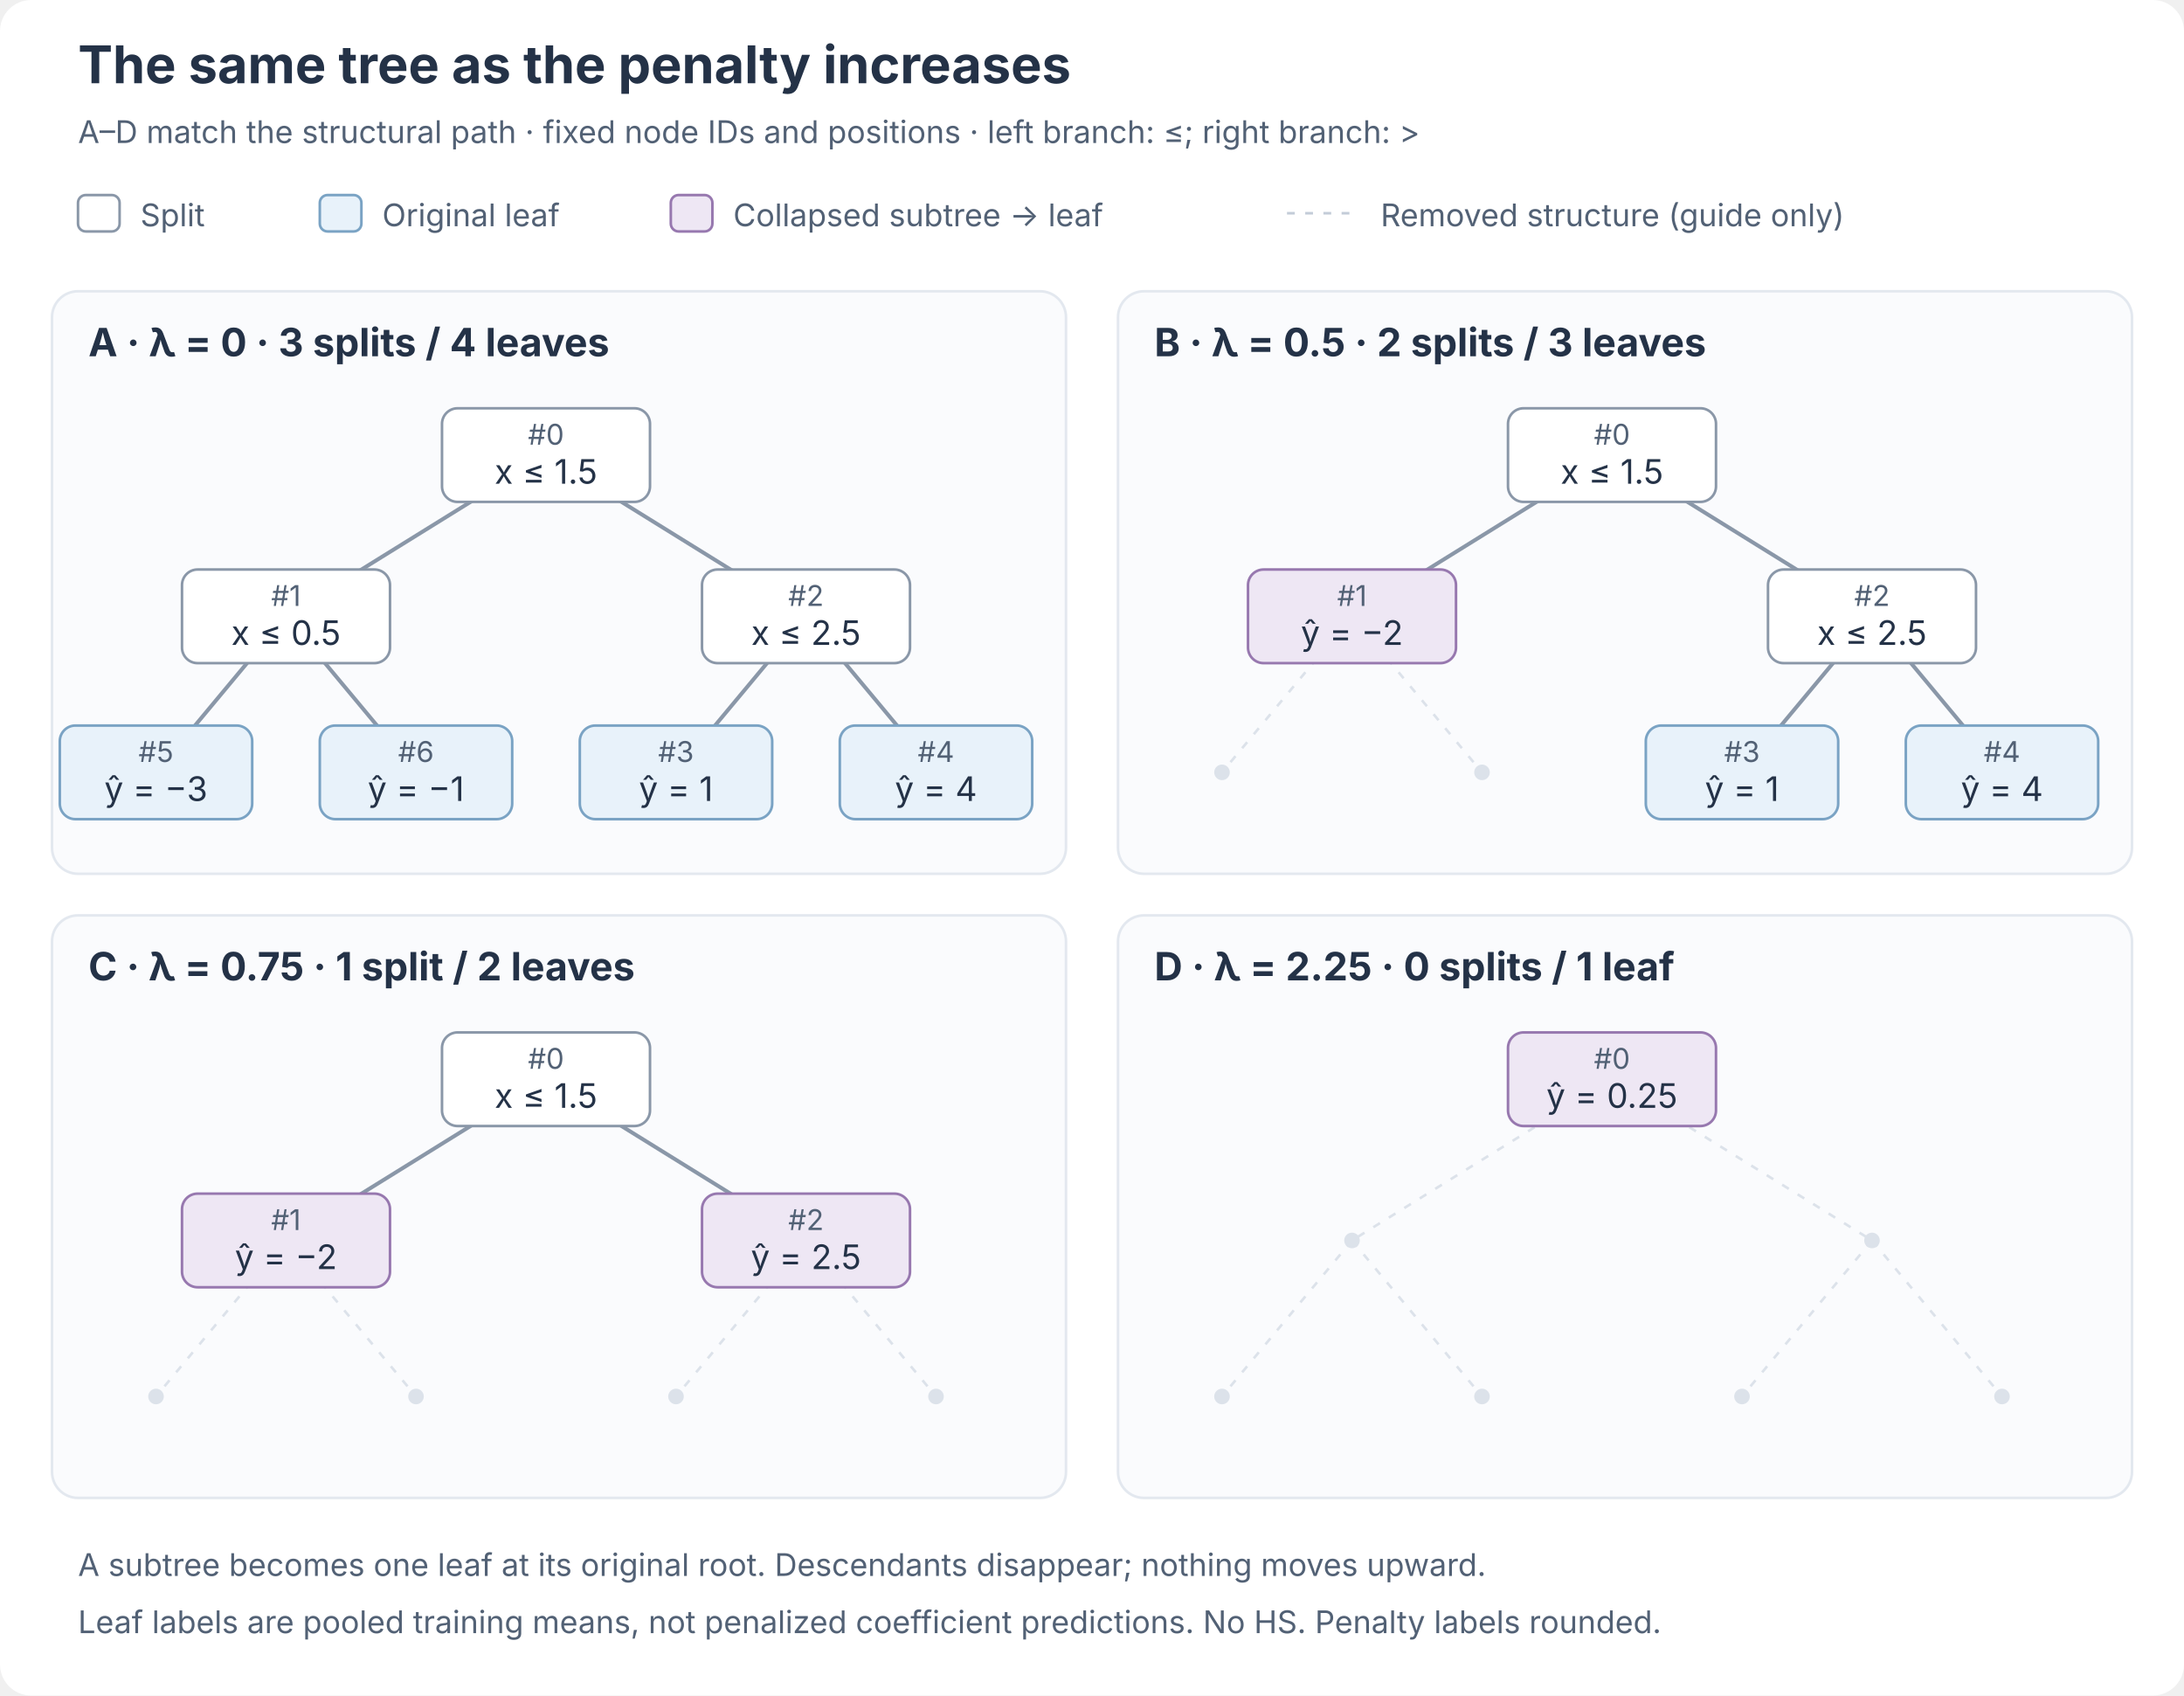
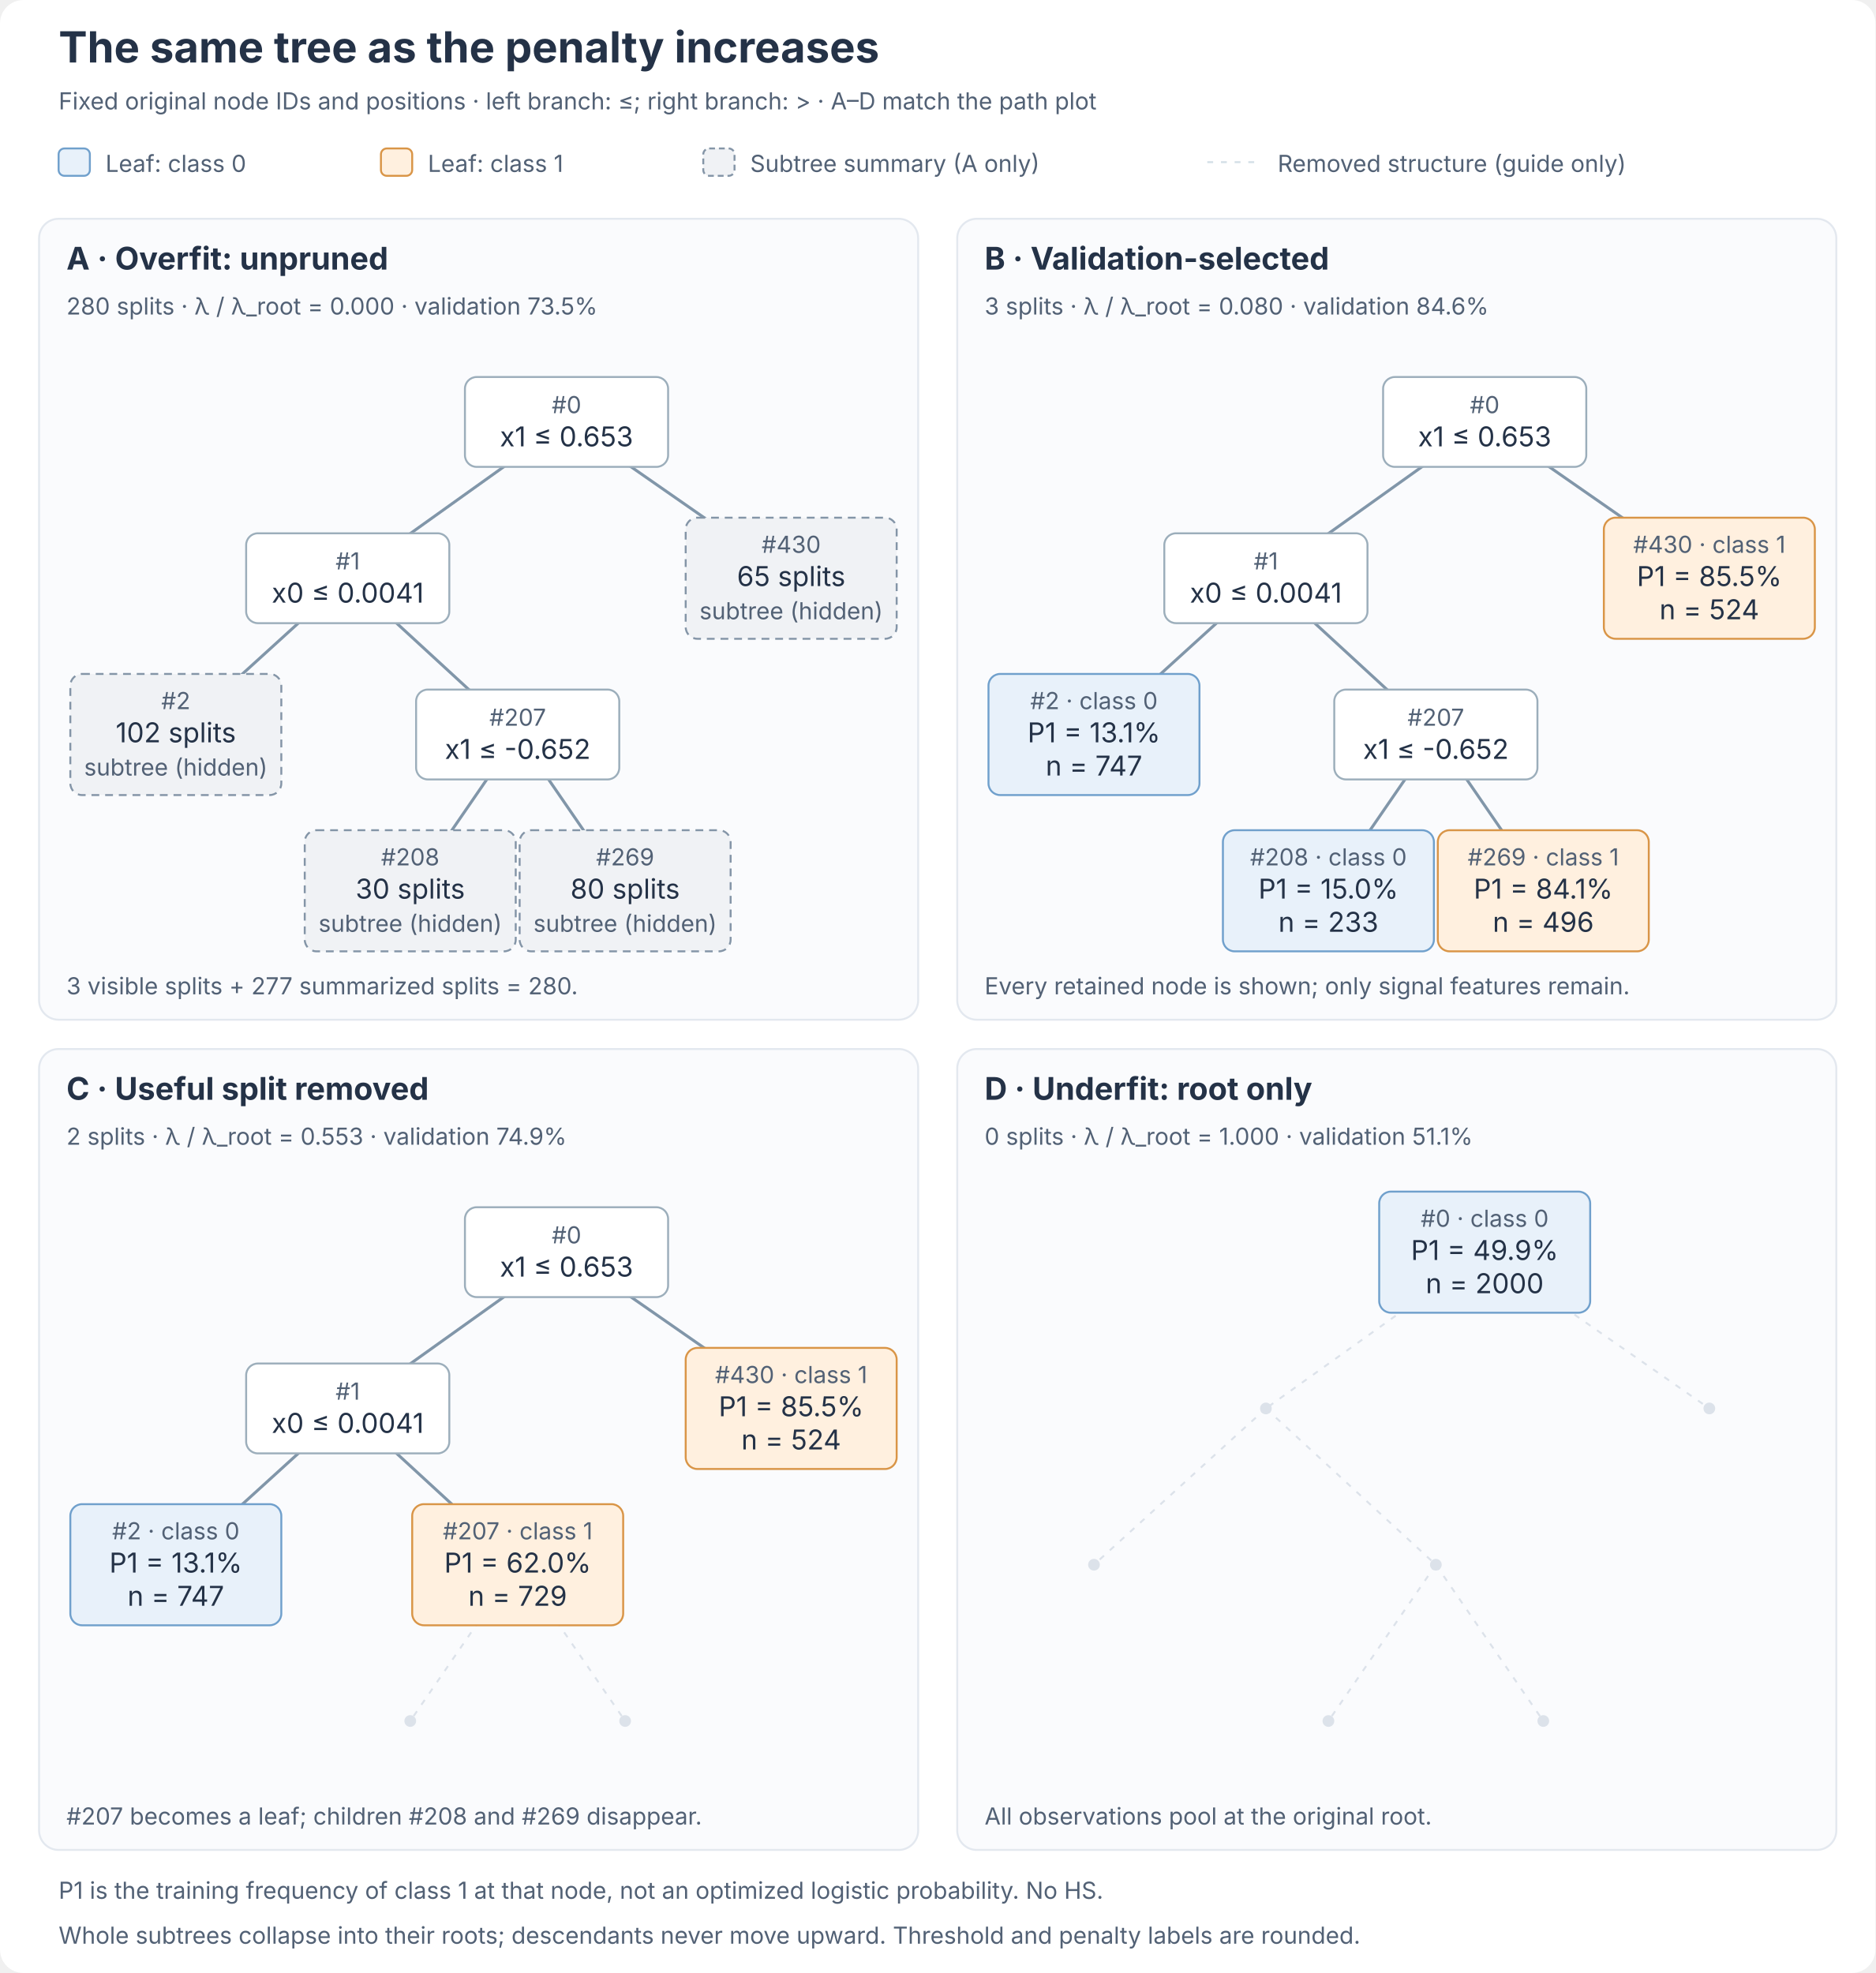
- <svg xmlns="http://www.w3.org/2000/svg" xmlns:xlink="http://www.w3.org/1999/xlink" width="840" height="652" viewBox="0 0 840 652" role="img" aria-labelledby="title description">
-   <style>
-     text { font-family: system-ui, -apple-system, "Segoe UI", sans-serif; fill: #243247; }
-     .title { font-size: 20px; font-weight: 650; }
-     .heading { font-size: 15px; font-weight: 650; }
-     .small { font-size: 12px; fill: #526175; }
-     .node-id { font-size: 11px; fill: #526175; }
-     .node-value { font-size: 13px; }
-     .split { fill: #ffffff; stroke: #8a97a8; }
-     .leaf { fill: #e8f2fa; stroke: #7aa3c4; }
-     .collapsed { fill: #eee7f4; stroke: #9778af; }
-     .edge { fill: none; stroke: #8a97a8; stroke-width: 1.5; }
-   </style>
-   <defs>
-     <path id="branches" d="M 190 63 L 90 125 M 190 63 L 290 125 M 90 125 L 40 185 M 90 125 L 140 185 M 290 125 L 240 185 M 290 125 L 340 185" />
-     <g id="ghosts">
-       <use xlink:href="#branches" fill="none" stroke="#dce2ea" stroke-dasharray="3 4" />
-       <g fill="#dce2ea">
-         <circle cx="190" cy="63" r="3" />
-         <circle cx="90" cy="125" r="3" />
-         <circle cx="290" cy="125" r="3" />
-         <circle cx="40" cy="185" r="3" />
-         <circle cx="140" cy="185" r="3" />
-         <circle cx="240" cy="185" r="3" />
-         <circle cx="340" cy="185" r="3" />
-       </g>
-     </g>
-     <g id="root-split" text-anchor="middle">
-       <rect x="150" y="45" width="80" height="36" rx="6" class="split" />
-       <text x="190" y="59" class="node-id">#0</text>
-       <text x="190" y="74" class="node-value">x ≤ 1.5</text>
-     </g>
-     <g id="left-split" text-anchor="middle">
-       <rect x="50" y="107" width="80" height="36" rx="6" class="split" />
-       <text x="90" y="121" class="node-id">#1</text>
-       <text x="90" y="136" class="node-value">x ≤ 0.5</text>
-     </g>
-     <g id="right-split" text-anchor="middle">
-       <rect x="250" y="107" width="80" height="36" rx="6" class="split" />
-       <text x="290" y="121" class="node-id">#2</text>
-       <text x="290" y="136" class="node-value">x ≤ 2.5</text>
-     </g>
-     <g id="right-leaves" text-anchor="middle">
-       <rect x="203" y="167" width="74" height="36" rx="6" class="leaf" />
-       <text x="240" y="181" class="node-id">#3</text>
-       <text x="240" y="196" class="node-value">ŷ = 1</text>
-       <rect x="303" y="167" width="74" height="36" rx="6" class="leaf" />
-       <text x="340" y="181" class="node-id">#4</text>
-       <text x="340" y="196" class="node-value">ŷ = 4</text>
-     </g>
-     <g id="left-collapsed" text-anchor="middle">
-       <rect x="50" y="107" width="80" height="36" rx="6" class="collapsed" />
-       <text x="90" y="121" class="node-id">#1</text>
-       <text x="90" y="136" class="node-value">ŷ = −2</text>
-     </g>
-   </defs>
-   <rect width="840" height="652" rx="12" fill="#ffffff" />
+ <svg xmlns="http://www.w3.org/2000/svg" width="960" height="1010" viewBox="0 0 960 1010" role="img" aria-labelledby="title description">
+   <style>text { font-family: system-ui, -apple-system, "Segoe UI", sans-serif; fill: #243247; } .title { font-size: 22px; font-weight: 650; } .heading { font-size: 16px; font-weight: 650; } .label { font-size: 14px; } .small { font-size: 12px; fill: #526175; } .stage { font-size: 16px; font-weight: 700; fill: #126d56; } .grid { stroke: #e3e8ef; stroke-width: 1; } .axis { fill: none; stroke: #8a97a8; stroke-width: 1; }</style>
+   <rect width="960" height="1010" rx="12" fill="#ffffff" />
  <text x="30" y="32" class="title">The same tree as the penalty increases</text>
-   <text x="30" y="55" class="small">A–D match the structural path · fixed node IDs and positions · left branch: ≤; right branch: &gt;</text>
-   <rect x="30" y="75" width="16" height="14" rx="3" class="split" />
-   <text x="54" y="87" class="small">Split</text>
-   <rect x="123" y="75" width="16" height="14" rx="3" class="leaf" />
-   <text x="147" y="87" class="small">Original leaf</text>
-   <rect x="258" y="75" width="16" height="14" rx="3" class="collapsed" />
-   <text x="282" y="87" class="small">Collapsed subtree → leaf</text>
-   <path d="M 495 82 H 523" stroke="#c3ccd8" stroke-dasharray="3 4" />
-   <text x="531" y="87" class="small">Removed structure (guide only)</text>
-   <g transform="translate(20 112)" data-stage="A" data-splits="3" data-lambda="0">
-     <rect width="390" height="224" rx="10" fill="#fafbfd" stroke="#e3e8ef" />
-     <text x="14" y="25" class="heading">A · λ = 0 · 3 splits / 4 leaves</text>
-     <use xlink:href="#branches" class="edge" />
-     <use xlink:href="#root-split" />
-     <use xlink:href="#left-split" />
-     <use xlink:href="#right-split" />
-     <use xlink:href="#right-leaves" />
-     <g text-anchor="middle">
-       <rect x="3" y="167" width="74" height="36" rx="6" class="leaf" />
-       <text x="40" y="181" class="node-id">#5</text>
-       <text x="40" y="196" class="node-value">ŷ = −3</text>
-       <rect x="103" y="167" width="74" height="36" rx="6" class="leaf" />
-       <text x="140" y="181" class="node-id">#6</text>
-       <text x="140" y="196" class="node-value">ŷ = −1</text>
-     </g>
+   <text x="30" y="56" class="small">Fixed original node IDs and positions · left branch: ≤; right branch: &gt; · A–D match the path plot</text>
+   <rect x="30" y="76" width="16" height="14" rx="3" fill="#e8f1fa" stroke="#70a0cc" />
+   <text x="54" y="88" class="small">Leaf: class 0</text>
+   <rect x="195" y="76" width="16" height="14" rx="3" fill="#fff0df" stroke="#d99547" />
+   <text x="219" y="88" class="small">Leaf: class 1</text>
+   <rect x="360" y="76" width="16" height="14" rx="3" fill="#f0f2f5" stroke="#8495a7" stroke-dasharray="3 2" />
+   <text x="384" y="88" class="small">Subtree summary (A only)</text>
+   <path d="M 618 83 H 646" fill="none" stroke="#d4dfe7" stroke-width="1" stroke-dasharray="3 4" />
+   <text x="654" y="88" class="small">Removed structure (guide only)</text>
+   <g transform="translate(20 112)" data-stage="A" data-splits="280" data-lambda="0">
+     <rect width="450" height="410" rx="10" fill="#fafbfd" stroke="#e3e8ef" />
+     <text x="14" y="26" class="heading">A · Overfit: unpruned</text>
+     <text x="14" y="49" class="small">280 splits · λ / λ_root = 0.000 · validation 73.5%</text>
+     <path d="M 270 104 L 158 184" fill="none" stroke="#dce2ea" stroke-width="1" stroke-dasharray="3 4" />
+     <path d="M 270 104 L 385 184" fill="none" stroke="#dce2ea" stroke-width="1" stroke-dasharray="3 4" />
+     <path d="M 158 184 L 70 264" fill="none" stroke="#dce2ea" stroke-width="1" stroke-dasharray="3 4" />
+     <path d="M 158 184 L 245 264" fill="none" stroke="#dce2ea" stroke-width="1" stroke-dasharray="3 4" />
+     <path d="M 245 264 L 190 344" fill="none" stroke="#dce2ea" stroke-width="1" stroke-dasharray="3 4" />
+     <path d="M 245 264 L 300 344" fill="none" stroke="#dce2ea" stroke-width="1" stroke-dasharray="3 4" />
+     <circle cx="270" cy="104" r="3" fill="#dce2ea" />
+     <circle cx="158" cy="184" r="3" fill="#dce2ea" />
+     <circle cx="385" cy="184" r="3" fill="#dce2ea" />
+     <circle cx="70" cy="264" r="3" fill="#dce2ea" />
+     <circle cx="245" cy="264" r="3" fill="#dce2ea" />
+     <circle cx="190" cy="344" r="3" fill="#dce2ea" />
+     <circle cx="300" cy="344" r="3" fill="#dce2ea" />
+     <path d="M 270 104 L 158 184" fill="none" stroke="#8196a9" stroke-width="1.5" />
+     <path d="M 270 104 L 385 184" fill="none" stroke="#8196a9" stroke-width="1.5" />
+     <rect x="218" y="81" width="104" height="46" rx="6" fill="#ffffff" stroke="#9caebb" />
+     <text x="270" y="99.5" class="small" text-anchor="middle">#0</text>
+     <text x="270" y="116.5" class="label" text-anchor="middle">x1 ≤ 0.653</text>
+     <rect x="331" y="153" width="108" height="62" rx="6" fill="#f0f2f5" stroke="#8495a7" stroke-dasharray="4 3" />
+     <text x="385" y="171" class="small" text-anchor="middle">#430</text>
+     <text x="385" y="188" class="label" text-anchor="middle">65 splits</text>
+     <text x="385" y="205" class="small" text-anchor="middle">subtree (hidden)</text>
+     <path d="M 158 184 L 70 264" fill="none" stroke="#8196a9" stroke-width="1.5" />
+     <path d="M 158 184 L 245 264" fill="none" stroke="#8196a9" stroke-width="1.5" />
+     <rect x="106" y="161" width="104" height="46" rx="6" fill="#ffffff" stroke="#9caebb" />
+     <text x="158" y="179.5" class="small" text-anchor="middle">#1</text>
+     <text x="158" y="196.5" class="label" text-anchor="middle">x0 ≤ 0.0041</text>
+     <path d="M 245 264 L 190 344" fill="none" stroke="#8196a9" stroke-width="1.5" />
+     <path d="M 245 264 L 300 344" fill="none" stroke="#8196a9" stroke-width="1.5" />
+     <rect x="193" y="241" width="104" height="46" rx="6" fill="#ffffff" stroke="#9caebb" />
+     <text x="245" y="259.5" class="small" text-anchor="middle">#207</text>
+     <text x="245" y="276.5" class="label" text-anchor="middle">x1 ≤ -0.652</text>
+     <rect x="246" y="313" width="108" height="62" rx="6" fill="#f0f2f5" stroke="#8495a7" stroke-dasharray="4 3" />
+     <text x="300" y="331" class="small" text-anchor="middle">#269</text>
+     <text x="300" y="348" class="label" text-anchor="middle">80 splits</text>
+     <text x="300" y="365" class="small" text-anchor="middle">subtree (hidden)</text>
+     <rect x="136" y="313" width="108" height="62" rx="6" fill="#f0f2f5" stroke="#8495a7" stroke-dasharray="4 3" />
+     <text x="190" y="331" class="small" text-anchor="middle">#208</text>
+     <text x="190" y="348" class="label" text-anchor="middle">30 splits</text>
+     <text x="190" y="365" class="small" text-anchor="middle">subtree (hidden)</text>
+     <rect x="16" y="233" width="108" height="62" rx="6" fill="#f0f2f5" stroke="#8495a7" stroke-dasharray="4 3" />
+     <text x="70" y="251" class="small" text-anchor="middle">#2</text>
+     <text x="70" y="268" class="label" text-anchor="middle">102 splits</text>
+     <text x="70" y="285" class="small" text-anchor="middle">subtree (hidden)</text>
+     <text x="14" y="397" class="small">3 visible splits + 277 summarized splits = 280.</text>
  </g>
-   <g transform="translate(430 112)" data-stage="B" data-splits="2" data-lambda="0.5">
-     <rect width="390" height="224" rx="10" fill="#fafbfd" stroke="#e3e8ef" />
-     <text x="14" y="25" class="heading">B · λ = 0.5 · 2 splits / 3 leaves</text>
-     <use xlink:href="#ghosts" />
-     <path d="M 190 63 L 90 125 M 190 63 L 290 125 M 290 125 L 240 185 M 290 125 L 340 185" class="edge" />
-     <use xlink:href="#root-split" />
-     <use xlink:href="#left-collapsed" />
-     <use xlink:href="#right-split" />
-     <use xlink:href="#right-leaves" />
+   <g transform="translate(490 112)" data-stage="B" data-splits="3" data-lambda="0.016960050559387478">
+     <rect width="450" height="410" rx="10" fill="#fafbfd" stroke="#e3e8ef" />
+     <text x="14" y="26" class="heading">B · Validation-selected</text>
+     <text x="14" y="49" class="small">3 splits · λ / λ_root = 0.080 · validation 84.6%</text>
+     <path d="M 270 104 L 158 184" fill="none" stroke="#dce2ea" stroke-width="1" stroke-dasharray="3 4" />
+     <path d="M 270 104 L 385 184" fill="none" stroke="#dce2ea" stroke-width="1" stroke-dasharray="3 4" />
+     <path d="M 158 184 L 70 264" fill="none" stroke="#dce2ea" stroke-width="1" stroke-dasharray="3 4" />
+     <path d="M 158 184 L 245 264" fill="none" stroke="#dce2ea" stroke-width="1" stroke-dasharray="3 4" />
+     <path d="M 245 264 L 190 344" fill="none" stroke="#dce2ea" stroke-width="1" stroke-dasharray="3 4" />
+     <path d="M 245 264 L 300 344" fill="none" stroke="#dce2ea" stroke-width="1" stroke-dasharray="3 4" />
+     <circle cx="270" cy="104" r="3" fill="#dce2ea" />
+     <circle cx="158" cy="184" r="3" fill="#dce2ea" />
+     <circle cx="385" cy="184" r="3" fill="#dce2ea" />
+     <circle cx="70" cy="264" r="3" fill="#dce2ea" />
+     <circle cx="245" cy="264" r="3" fill="#dce2ea" />
+     <circle cx="190" cy="344" r="3" fill="#dce2ea" />
+     <circle cx="300" cy="344" r="3" fill="#dce2ea" />
+     <path d="M 270 104 L 158 184" fill="none" stroke="#8196a9" stroke-width="1.5" />
+     <path d="M 270 104 L 385 184" fill="none" stroke="#8196a9" stroke-width="1.5" />
+     <rect x="218" y="81" width="104" height="46" rx="6" fill="#ffffff" stroke="#9caebb" />
+     <text x="270" y="99.5" class="small" text-anchor="middle">#0</text>
+     <text x="270" y="116.5" class="label" text-anchor="middle">x1 ≤ 0.653</text>
+     <rect x="331" y="153" width="108" height="62" rx="6" fill="#fff0df" stroke="#d99547" />
+     <text x="385" y="171" class="small" text-anchor="middle">#430 · class 1</text>
+     <text x="385" y="188" class="label" text-anchor="middle">P1 = 85.5%</text>
+     <text x="385" y="205" class="label" text-anchor="middle">n = 524</text>
+     <path d="M 158 184 L 70 264" fill="none" stroke="#8196a9" stroke-width="1.5" />
+     <path d="M 158 184 L 245 264" fill="none" stroke="#8196a9" stroke-width="1.5" />
+     <rect x="106" y="161" width="104" height="46" rx="6" fill="#ffffff" stroke="#9caebb" />
+     <text x="158" y="179.5" class="small" text-anchor="middle">#1</text>
+     <text x="158" y="196.5" class="label" text-anchor="middle">x0 ≤ 0.0041</text>
+     <path d="M 245 264 L 190 344" fill="none" stroke="#8196a9" stroke-width="1.5" />
+     <path d="M 245 264 L 300 344" fill="none" stroke="#8196a9" stroke-width="1.5" />
+     <rect x="193" y="241" width="104" height="46" rx="6" fill="#ffffff" stroke="#9caebb" />
+     <text x="245" y="259.5" class="small" text-anchor="middle">#207</text>
+     <text x="245" y="276.5" class="label" text-anchor="middle">x1 ≤ -0.652</text>
+     <rect x="246" y="313" width="108" height="62" rx="6" fill="#fff0df" stroke="#d99547" />
+     <text x="300" y="331" class="small" text-anchor="middle">#269 · class 1</text>
+     <text x="300" y="348" class="label" text-anchor="middle">P1 = 84.1%</text>
+     <text x="300" y="365" class="label" text-anchor="middle">n = 496</text>
+     <rect x="136" y="313" width="108" height="62" rx="6" fill="#e8f1fa" stroke="#70a0cc" />
+     <text x="190" y="331" class="small" text-anchor="middle">#208 · class 0</text>
+     <text x="190" y="348" class="label" text-anchor="middle">P1 = 15.0%</text>
+     <text x="190" y="365" class="label" text-anchor="middle">n = 233</text>
+     <rect x="16" y="233" width="108" height="62" rx="6" fill="#e8f1fa" stroke="#70a0cc" />
+     <text x="70" y="251" class="small" text-anchor="middle">#2 · class 0</text>
+     <text x="70" y="268" class="label" text-anchor="middle">P1 = 13.1%</text>
+     <text x="70" y="285" class="label" text-anchor="middle">n = 747</text>
+     <text x="14" y="397" class="small">Every retained node is shown; only signal features remain.</text>
  </g>
-   <g transform="translate(20 352)" data-stage="C" data-splits="1" data-lambda="0.75">
-     <rect width="390" height="224" rx="10" fill="#fafbfd" stroke="#e3e8ef" />
-     <text x="14" y="25" class="heading">C · λ = 0.75 · 1 split / 2 leaves</text>
-     <use xlink:href="#ghosts" />
-     <path d="M 190 63 L 90 125 M 190 63 L 290 125" class="edge" />
-     <use xlink:href="#root-split" />
-     <use xlink:href="#left-collapsed" />
-     <g text-anchor="middle">
-       <rect x="250" y="107" width="80" height="36" rx="6" class="collapsed" />
-       <text x="290" y="121" class="node-id">#2</text>
-       <text x="290" y="136" class="node-value">ŷ = 2.5</text>
-     </g>
+   <g transform="translate(20 537)" data-stage="C" data-splits="2" data-lambda="0.11737065796285452">
+     <rect width="450" height="410" rx="10" fill="#fafbfd" stroke="#e3e8ef" />
+     <text x="14" y="26" class="heading">C · Useful split removed</text>
+     <text x="14" y="49" class="small">2 splits · λ / λ_root = 0.553 · validation 74.9%</text>
+     <path d="M 270 104 L 158 184" fill="none" stroke="#dce2ea" stroke-width="1" stroke-dasharray="3 4" />
+     <path d="M 270 104 L 385 184" fill="none" stroke="#dce2ea" stroke-width="1" stroke-dasharray="3 4" />
+     <path d="M 158 184 L 70 264" fill="none" stroke="#dce2ea" stroke-width="1" stroke-dasharray="3 4" />
+     <path d="M 158 184 L 245 264" fill="none" stroke="#dce2ea" stroke-width="1" stroke-dasharray="3 4" />
+     <path d="M 245 264 L 190 344" fill="none" stroke="#dce2ea" stroke-width="1" stroke-dasharray="3 4" />
+     <path d="M 245 264 L 300 344" fill="none" stroke="#dce2ea" stroke-width="1" stroke-dasharray="3 4" />
+     <circle cx="270" cy="104" r="3" fill="#dce2ea" />
+     <circle cx="158" cy="184" r="3" fill="#dce2ea" />
+     <circle cx="385" cy="184" r="3" fill="#dce2ea" />
+     <circle cx="70" cy="264" r="3" fill="#dce2ea" />
+     <circle cx="245" cy="264" r="3" fill="#dce2ea" />
+     <circle cx="190" cy="344" r="3" fill="#dce2ea" />
+     <circle cx="300" cy="344" r="3" fill="#dce2ea" />
+     <path d="M 270 104 L 158 184" fill="none" stroke="#8196a9" stroke-width="1.5" />
+     <path d="M 270 104 L 385 184" fill="none" stroke="#8196a9" stroke-width="1.5" />
+     <rect x="218" y="81" width="104" height="46" rx="6" fill="#ffffff" stroke="#9caebb" />
+     <text x="270" y="99.5" class="small" text-anchor="middle">#0</text>
+     <text x="270" y="116.5" class="label" text-anchor="middle">x1 ≤ 0.653</text>
+     <rect x="331" y="153" width="108" height="62" rx="6" fill="#fff0df" stroke="#d99547" />
+     <text x="385" y="171" class="small" text-anchor="middle">#430 · class 1</text>
+     <text x="385" y="188" class="label" text-anchor="middle">P1 = 85.5%</text>
+     <text x="385" y="205" class="label" text-anchor="middle">n = 524</text>
+     <path d="M 158 184 L 70 264" fill="none" stroke="#8196a9" stroke-width="1.5" />
+     <path d="M 158 184 L 245 264" fill="none" stroke="#8196a9" stroke-width="1.5" />
+     <rect x="106" y="161" width="104" height="46" rx="6" fill="#ffffff" stroke="#9caebb" />
+     <text x="158" y="179.5" class="small" text-anchor="middle">#1</text>
+     <text x="158" y="196.5" class="label" text-anchor="middle">x0 ≤ 0.0041</text>
+     <rect x="191" y="233" width="108" height="62" rx="6" fill="#fff0df" stroke="#d99547" />
+     <text x="245" y="251" class="small" text-anchor="middle">#207 · class 1</text>
+     <text x="245" y="268" class="label" text-anchor="middle">P1 = 62.0%</text>
+     <text x="245" y="285" class="label" text-anchor="middle">n = 729</text>
+     <rect x="16" y="233" width="108" height="62" rx="6" fill="#e8f1fa" stroke="#70a0cc" />
+     <text x="70" y="251" class="small" text-anchor="middle">#2 · class 0</text>
+     <text x="70" y="268" class="label" text-anchor="middle">P1 = 13.1%</text>
+     <text x="70" y="285" class="label" text-anchor="middle">n = 747</text>
+     <text x="14" y="397" class="small">#207 becomes a leaf; children #208 and #269 disappear.</text>
  </g>
-   <g transform="translate(430 352)" data-stage="D" data-splits="0" data-lambda="2.2500000000000004">
-     <rect width="390" height="224" rx="10" fill="#fafbfd" stroke="#e3e8ef" />
-     <text x="14" y="25" class="heading">D · λ = 2.25 · 0 splits / 1 leaf</text>
-     <use xlink:href="#ghosts" />
-     <g text-anchor="middle">
-       <rect x="150" y="45" width="80" height="36" rx="6" class="collapsed" />
-       <text x="190" y="59" class="node-id">#0</text>
-       <text x="190" y="74" class="node-value">ŷ = 0.25</text>
-     </g>
+   <g transform="translate(490 537)" data-stage="D" data-splits="0" data-lambda="0.21209278655974292">
+     <rect width="450" height="410" rx="10" fill="#fafbfd" stroke="#e3e8ef" />
+     <text x="14" y="26" class="heading">D · Underfit: root only</text>
+     <text x="14" y="49" class="small">0 splits · λ / λ_root = 1.000 · validation 51.1%</text>
+     <path d="M 270 104 L 158 184" fill="none" stroke="#dce2ea" stroke-width="1" stroke-dasharray="3 4" />
+     <path d="M 270 104 L 385 184" fill="none" stroke="#dce2ea" stroke-width="1" stroke-dasharray="3 4" />
+     <path d="M 158 184 L 70 264" fill="none" stroke="#dce2ea" stroke-width="1" stroke-dasharray="3 4" />
+     <path d="M 158 184 L 245 264" fill="none" stroke="#dce2ea" stroke-width="1" stroke-dasharray="3 4" />
+     <path d="M 245 264 L 190 344" fill="none" stroke="#dce2ea" stroke-width="1" stroke-dasharray="3 4" />
+     <path d="M 245 264 L 300 344" fill="none" stroke="#dce2ea" stroke-width="1" stroke-dasharray="3 4" />
+     <circle cx="270" cy="104" r="3" fill="#dce2ea" />
+     <circle cx="158" cy="184" r="3" fill="#dce2ea" />
+     <circle cx="385" cy="184" r="3" fill="#dce2ea" />
+     <circle cx="70" cy="264" r="3" fill="#dce2ea" />
+     <circle cx="245" cy="264" r="3" fill="#dce2ea" />
+     <circle cx="190" cy="344" r="3" fill="#dce2ea" />
+     <circle cx="300" cy="344" r="3" fill="#dce2ea" />
+     <rect x="216" y="73" width="108" height="62" rx="6" fill="#e8f1fa" stroke="#70a0cc" />
+     <text x="270" y="91" class="small" text-anchor="middle">#0 · class 0</text>
+     <text x="270" y="108" class="label" text-anchor="middle">P1 = 49.9%</text>
+     <text x="270" y="125" class="label" text-anchor="middle">n = 2000</text>
+     <text x="14" y="397" class="small">All observations pool at the original root.</text>
  </g>
-   <text x="30" y="606" class="small">A subtree becomes one leaf at its original root. Descendants disappear; nothing moves upward.</text>
-   <text x="30" y="628" class="small">Leaf labels are pooled training means, not penalized coefficient predictions. No HS. Penalty labels rounded.</text>
+   <text x="30" y="972" class="small">P1 is the training frequency of class 1 at that node, not an optimized logistic probability. No HS.</text>
+   <text x="30" y="995" class="small">Whole subtrees collapse into their roots; descendants never move upward. Threshold and penalty labels are rounded.</text>
</svg>
